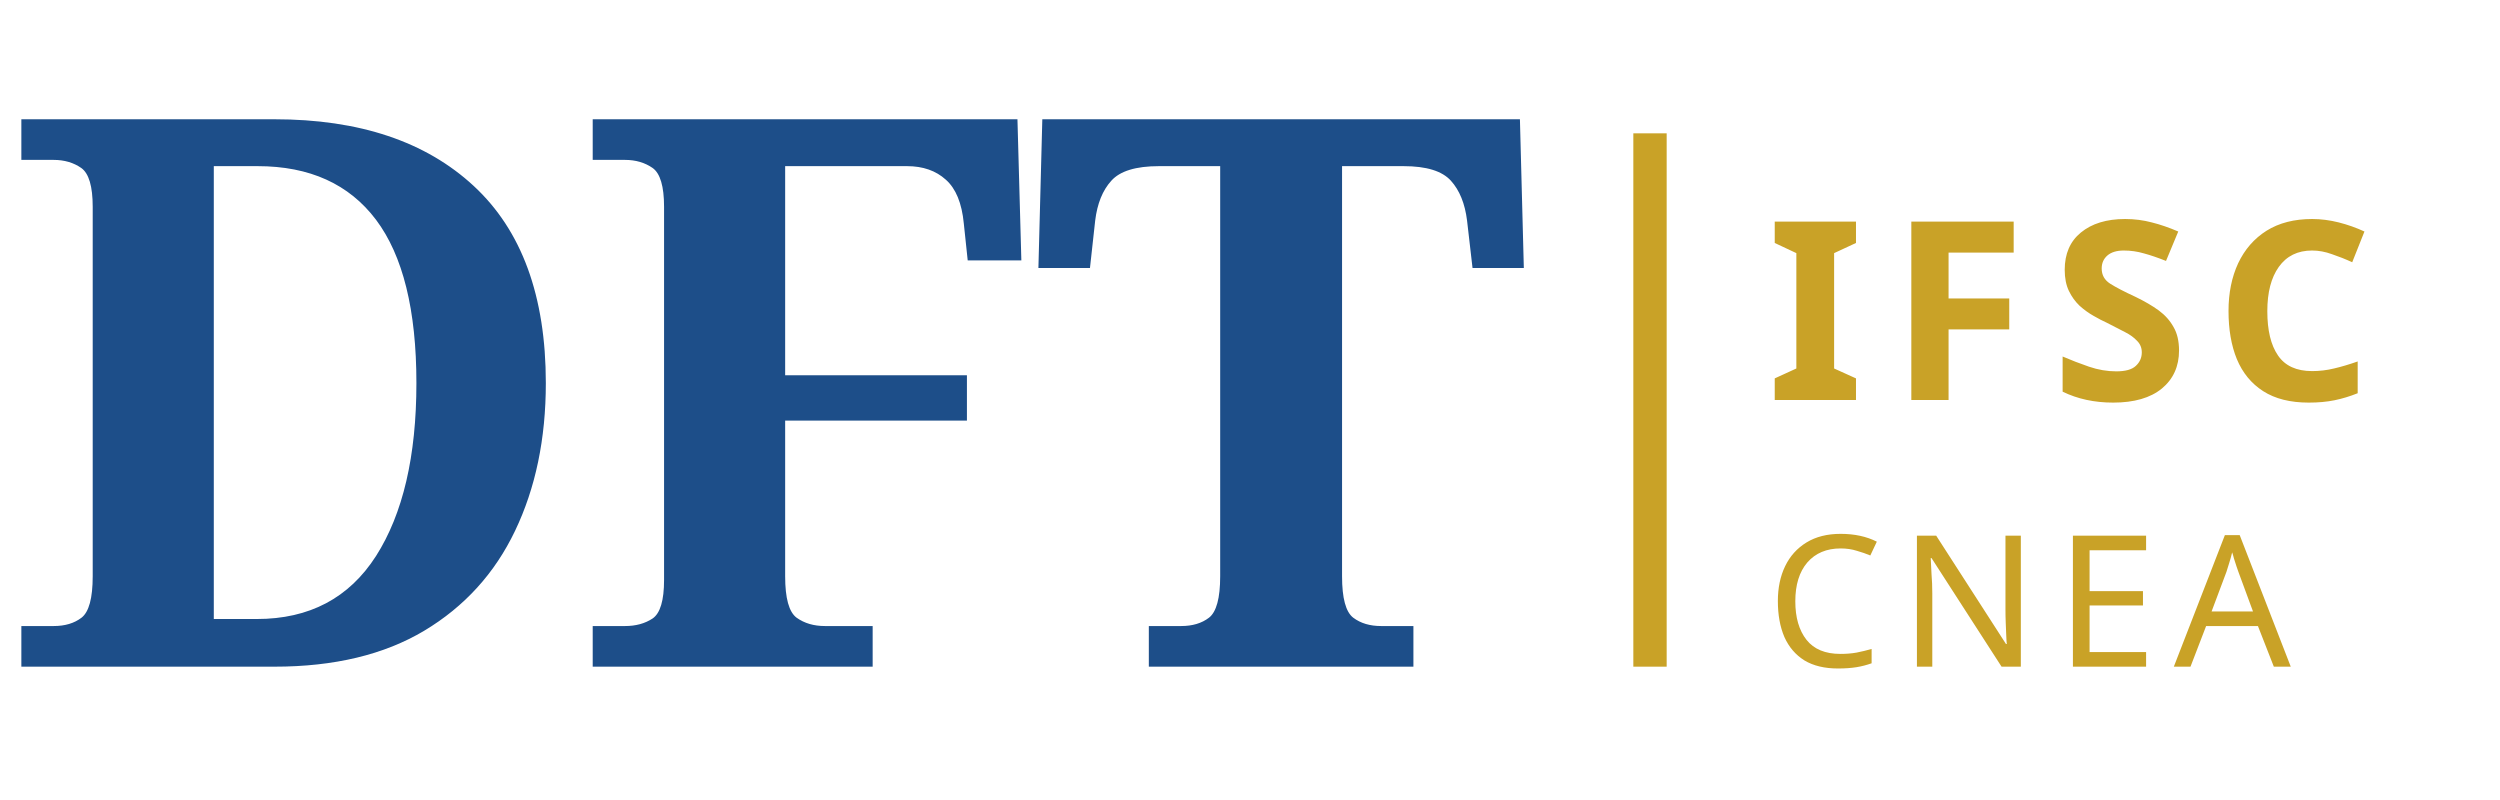
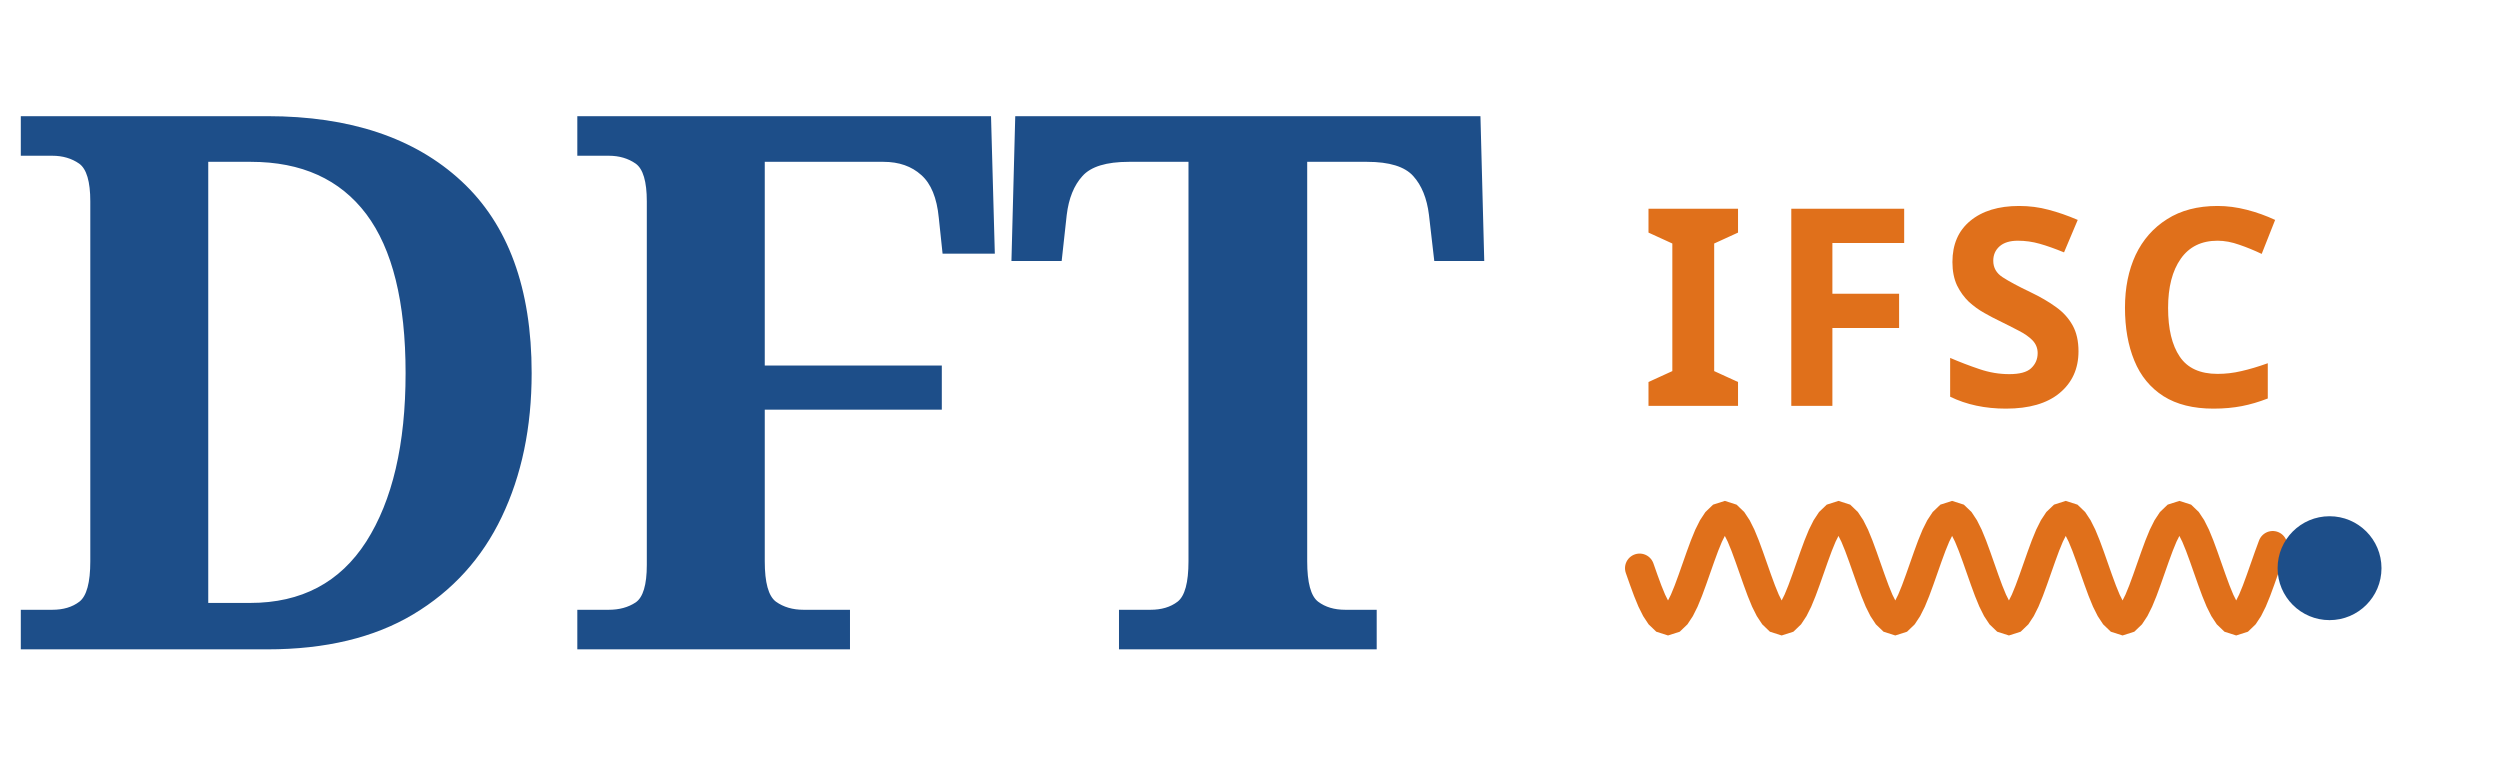
- <svg xmlns="http://www.w3.org/2000/svg" viewBox="0 0 150 48" role="img" aria-label="DFTIFSC">
+ <svg xmlns="http://www.w3.org/2000/svg" viewBox="0 0 154 48" role="img" aria-label="DFTIFSC">
  <text x="0" y="40" font-family="'Source Serif 4',Georgia,serif" font-weight="700" font-size="46" letter-spacing="-1" fill="#1d4e89">DFT</text>
-   <rect x="98" y="8" width="2" height="32" fill="#c9a227" />
-   <text x="106" y="24" font-family="'Source Sans 3',system-ui,sans-serif" font-weight="600" font-size="15" letter-spacing="1.5" fill="#c9a227">IFSC</text>
-   <text x="106" y="40" font-family="'Source Sans 3',system-ui,sans-serif" font-size="11" letter-spacing="1" fill="#c9a227">CNEA</text>
+   <text x="101" y="25" font-family="'Source Sans 3',system-ui,sans-serif" font-weight="700" font-size="17" letter-spacing="1.2" fill="#e0701b">IFSC</text>
+   <polyline points="101.00,35.00 101.25,35.71 101.50,36.39 101.75,37.00 102.00,37.50 102.25,37.88 102.50,38.12 102.75,38.20 103.00,38.12 103.25,37.88 103.50,37.50 103.75,37.00 104.00,36.39 104.25,35.71 104.50,35.00 104.75,34.29 105.00,33.61 105.25,33.00 105.50,32.50 105.75,32.12 106.00,31.88 106.25,31.80 106.50,31.88 106.75,32.12 107.00,32.50 107.25,33.00 107.50,33.61 107.75,34.29 108.00,35.00 108.25,35.71 108.50,36.39 108.75,37.00 109.00,37.50 109.25,37.88 109.50,38.12 109.75,38.20 110.00,38.12 110.25,37.88 110.50,37.50 110.75,37.00 111.00,36.39 111.25,35.71 111.50,35.00 111.75,34.29 112.00,33.61 112.25,33.00 112.50,32.50 112.75,32.12 113.00,31.88 113.25,31.80 113.50,31.88 113.75,32.12 114.00,32.50 114.25,33.00 114.50,33.61 114.75,34.29 115.00,35.00 115.25,35.71 115.50,36.39 115.75,37.00 116.00,37.50 116.25,37.88 116.50,38.12 116.75,38.20 117.00,38.12 117.25,37.88 117.50,37.50 117.75,37.00 118.00,36.39 118.25,35.71 118.50,35.00 118.75,34.29 119.00,33.61 119.25,33.00 119.50,32.50 119.75,32.12 120.00,31.88 120.25,31.80 120.50,31.88 120.75,32.12 121.00,32.50 121.25,33.00 121.50,33.61 121.75,34.29 122.00,35.00 122.25,35.71 122.50,36.39 122.75,37.00 123.00,37.50 123.25,37.88 123.50,38.12 123.75,38.20 124.00,38.12 124.25,37.88 124.50,37.50 124.75,37.00 125.00,36.39 125.25,35.71 125.50,35.00 125.75,34.29 126.00,33.61 126.25,33.00 126.50,32.50 126.75,32.12 127.00,31.88 127.25,31.80 127.50,31.88 127.75,32.12 128.00,32.50 128.25,33.00 128.50,33.61 128.75,34.29 129.00,35.00 129.25,35.71 129.50,36.39 129.75,37.00 130.00,37.50 130.25,37.88 130.50,38.12 130.75,38.20 131.00,38.12 131.25,37.88 131.50,37.50 131.75,37.00 132.00,36.39 132.25,35.71 132.50,35.00 132.75,34.29 133.00,33.61 133.25,33.00 133.50,32.50 133.75,32.12 134.00,31.88 134.25,31.80 134.50,31.88 134.75,32.12 135.00,32.50 135.25,33.00 135.50,33.61 135.75,34.29 136.00,35.00 136.25,35.71 136.50,36.39 136.75,37.00 137.00,37.50 137.25,37.88 137.50,38.12 137.75,38.20 138.00,38.12 138.25,37.88 138.50,37.50 138.75,37.00 139.00,36.39 139.25,35.71 139.50,35.00 139.75,34.29 140.00,33.61" fill="none" stroke="#e0701b" stroke-width="1.8" stroke-linecap="round" />
+   <circle cx="143.5" cy="35" r="3.2" fill="#1d4e89" />
</svg>
